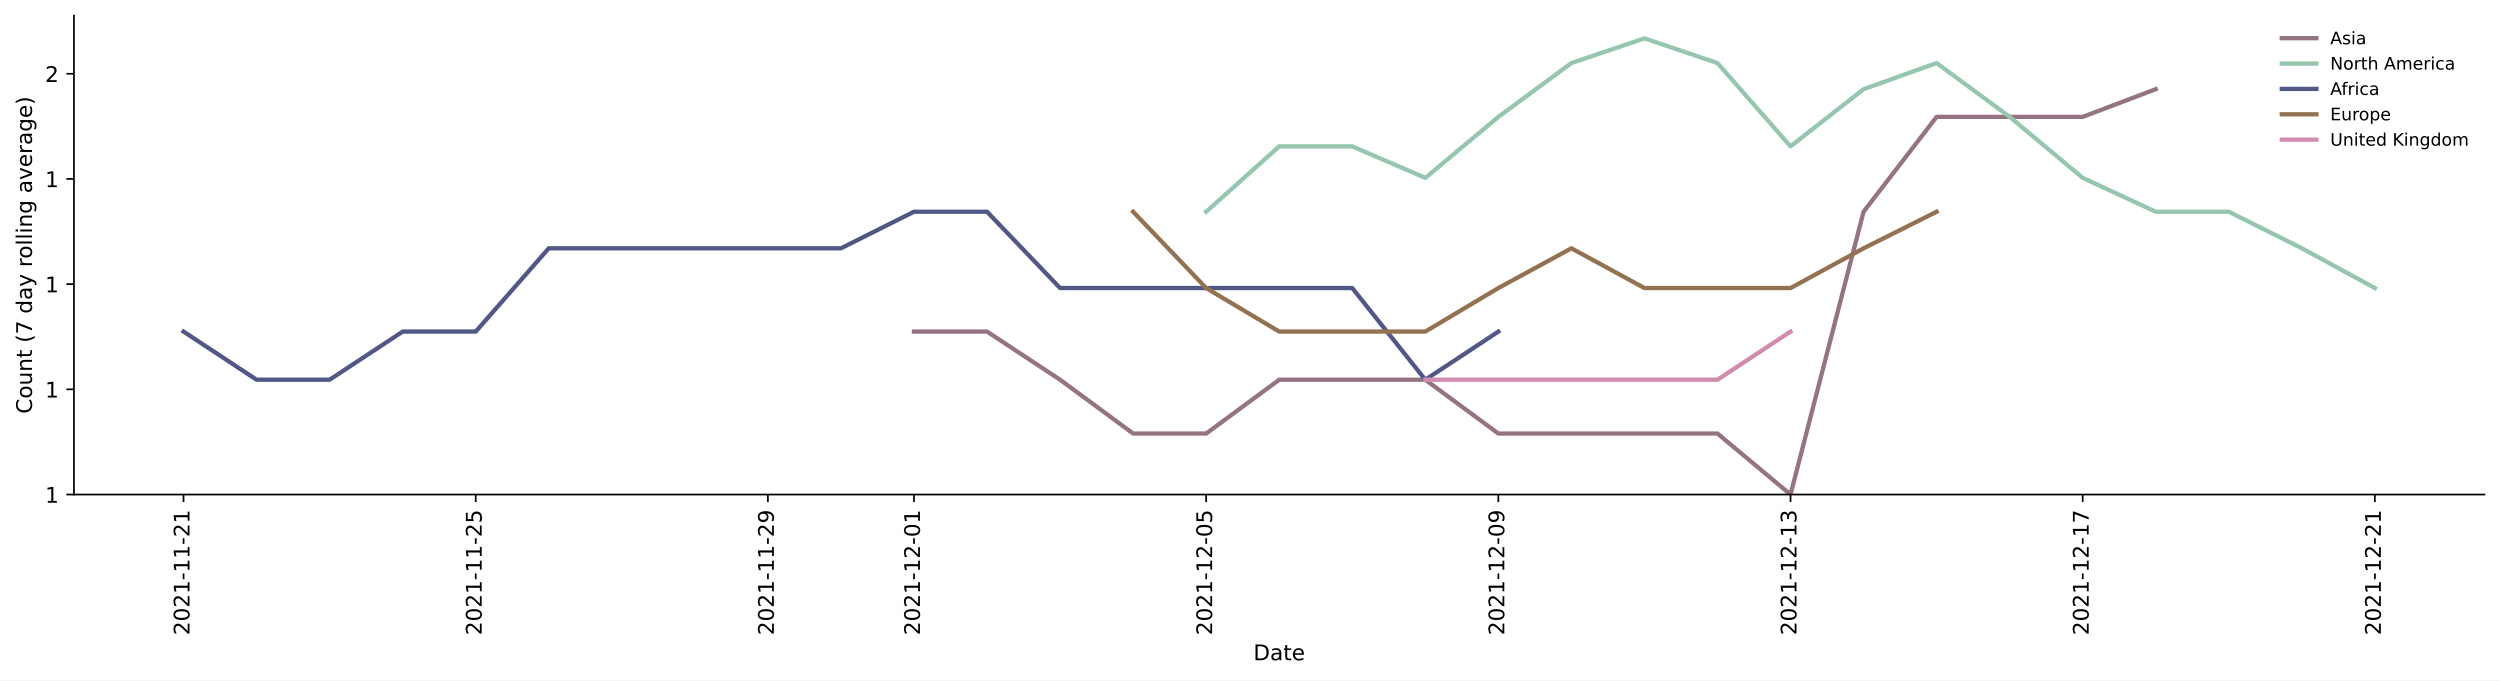
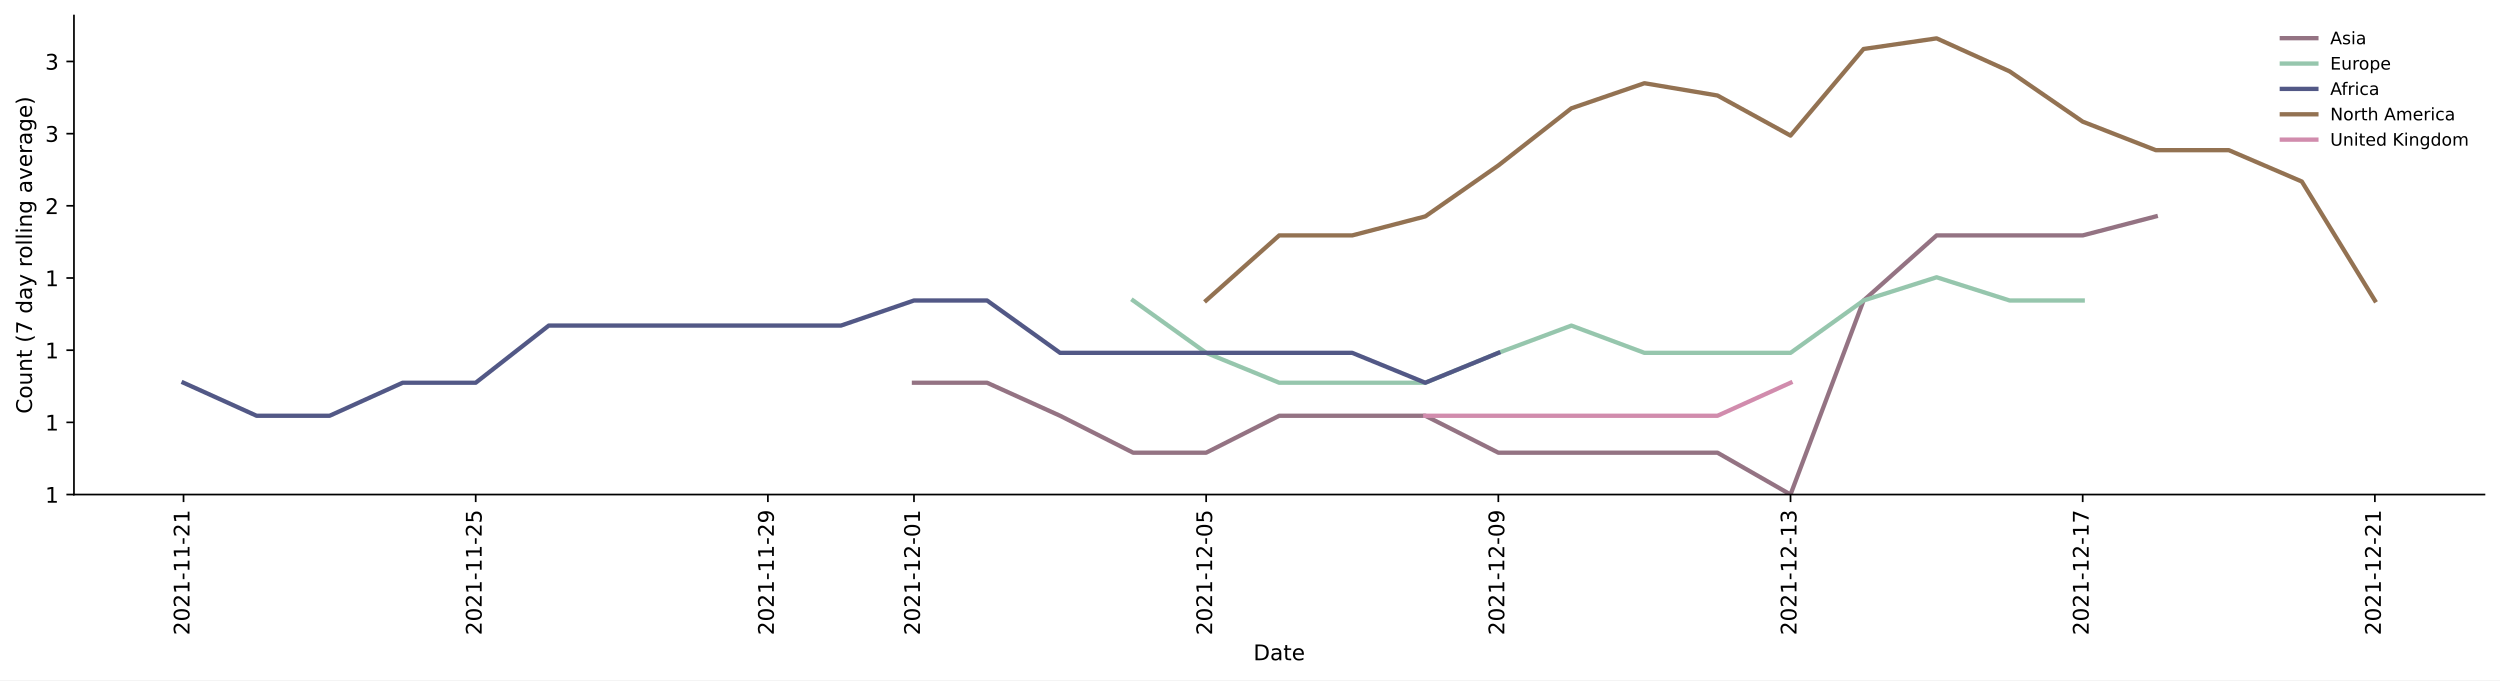
<svg xmlns="http://www.w3.org/2000/svg" xmlns:xlink="http://www.w3.org/1999/xlink" height="314.954pt" version="1.1" viewBox="0 0 1157.441 314.954" width="1157.441pt">
  <defs>
    <style type="text/css">*{stroke-linecap:butt;stroke-linejoin:round;}</style>
  </defs>
  <g id="figure_1">
    <g id="patch_1">
      <path d="M 0 314.954  L 1157.441 314.954  L 1157.441 0  L 0 0  z " style="fill:#ffffff;" />
    </g>
    <g id="axes_1">
      <g id="patch_2">
        <path d="M 34.241 228.96  L 1150.241 228.96  L 1150.241 7.2  L 34.241 7.2  z " style="fill:#ffffff;" />
      </g>
      <g id="matplotlib.axis_1">
        <g id="xtick_1">
          <g id="line2d_1">
            <defs>
-               <path d="M 0 0  L 0 3.5  " id="m4e5b971a74" style="stroke:#000000;stroke-width:0.8;" />
-             </defs>
-             <g>
-               <use style="stroke:#000000;stroke-width:0.8;" x="84.968" xlink:href="#m4e5b971a74" y="228.96" />
+               <path d="M 0 0  L 0 3.5  " id="m5d5b8816e8" style="stroke:#000000;stroke-width:0.8;" />
+             </defs>
+             <g>
+               <use style="stroke:#000000;stroke-width:0.8;" x="84.968" xlink:href="#m5d5b8816e8" y="228.96" />
            </g>
          </g>
          <g id="text_1">
            <g transform="translate(87.72727 294.0756)rotate(-90)scale(0.1 -0.1)">
              <defs>
                <path d="M 1228 531  L 3431 531  L 3431 0  L 469 0  L 469 531  Q 828 903 1448 1529  Q 2069 2156 2228 2338  Q 2531 2678 2651 2914  Q 2772 3150 2772 3378  Q 2772 3750 2511 3984  Q 2250 4219 1831 4219  Q 1534 4219 1204 4116  Q 875 4013 500 3803  L 500 4441  Q 881 4594 1212 4672  Q 1544 4750 1819 4750  Q 2544 4750 2975 4387  Q 3406 4025 3406 3419  Q 3406 3131 3298 2873  Q 3191 2616 2906 2266  Q 2828 2175 2409 1742  Q 1991 1309 1228 531  z " id="DejaVuSans-32" transform="scale(0.015625)" />
                <path d="M 2034 4250  Q 1547 4250 1301 3770  Q 1056 3291 1056 2328  Q 1056 1369 1301 889  Q 1547 409 2034 409  Q 2525 409 2770 889  Q 3016 1369 3016 2328  Q 3016 3291 2770 3770  Q 2525 4250 2034 4250  z M 2034 4750  Q 2819 4750 3233 4129  Q 3647 3509 3647 2328  Q 3647 1150 3233 529  Q 2819 -91 2034 -91  Q 1250 -91 836 529  Q 422 1150 422 2328  Q 422 3509 836 4129  Q 1250 4750 2034 4750  z " id="DejaVuSans-30" transform="scale(0.015625)" />
                <path d="M 794 531  L 1825 531  L 1825 4091  L 703 3866  L 703 4441  L 1819 4666  L 2450 4666  L 2450 531  L 3481 531  L 3481 0  L 794 0  L 794 531  z " id="DejaVuSans-31" transform="scale(0.015625)" />
                <path d="M 313 2009  L 1997 2009  L 1997 1497  L 313 1497  L 313 2009  z " id="DejaVuSans-2d" transform="scale(0.015625)" />
              </defs>
              <use xlink:href="#DejaVuSans-32" />
              <use x="63.623" xlink:href="#DejaVuSans-30" />
              <use x="127.246" xlink:href="#DejaVuSans-32" />
              <use x="190.869" xlink:href="#DejaVuSans-31" />
              <use x="254.492" xlink:href="#DejaVuSans-2d" />
              <use x="290.576" xlink:href="#DejaVuSans-31" />
              <use x="354.199" xlink:href="#DejaVuSans-31" />
              <use x="417.822" xlink:href="#DejaVuSans-2d" />
              <use x="453.906" xlink:href="#DejaVuSans-32" />
              <use x="517.529" xlink:href="#DejaVuSans-31" />
            </g>
          </g>
        </g>
        <g id="xtick_2">
          <g id="line2d_2">
            <g>
-               <use style="stroke:#000000;stroke-width:0.8;" x="220.241" xlink:href="#m4e5b971a74" y="228.96" />
+               <use style="stroke:#000000;stroke-width:0.8;" x="220.241" xlink:href="#m5d5b8816e8" y="228.96" />
            </g>
          </g>
          <g id="text_2">
            <g transform="translate(223 294.0756)rotate(-90)scale(0.1 -0.1)">
              <defs>
                <path d="M 691 4666  L 3169 4666  L 3169 4134  L 1269 4134  L 1269 2991  Q 1406 3038 1543 3061  Q 1681 3084 1819 3084  Q 2600 3084 3056 2656  Q 3513 2228 3513 1497  Q 3513 744 3044 326  Q 2575 -91 1722 -91  Q 1428 -91 1123 -41  Q 819 9 494 109  L 494 744  Q 775 591 1075 516  Q 1375 441 1709 441  Q 2250 441 2565 725  Q 2881 1009 2881 1497  Q 2881 1984 2565 2268  Q 2250 2553 1709 2553  Q 1456 2553 1204 2497  Q 953 2441 691 2322  L 691 4666  z " id="DejaVuSans-35" transform="scale(0.015625)" />
              </defs>
              <use xlink:href="#DejaVuSans-32" />
              <use x="63.623" xlink:href="#DejaVuSans-30" />
              <use x="127.246" xlink:href="#DejaVuSans-32" />
              <use x="190.869" xlink:href="#DejaVuSans-31" />
              <use x="254.492" xlink:href="#DejaVuSans-2d" />
              <use x="290.576" xlink:href="#DejaVuSans-31" />
              <use x="354.199" xlink:href="#DejaVuSans-31" />
              <use x="417.822" xlink:href="#DejaVuSans-2d" />
              <use x="453.906" xlink:href="#DejaVuSans-32" />
              <use x="517.529" xlink:href="#DejaVuSans-35" />
            </g>
          </g>
        </g>
        <g id="xtick_3">
          <g id="line2d_3">
            <g>
-               <use style="stroke:#000000;stroke-width:0.8;" x="355.513" xlink:href="#m4e5b971a74" y="228.96" />
+               <use style="stroke:#000000;stroke-width:0.8;" x="355.513" xlink:href="#m5d5b8816e8" y="228.96" />
            </g>
          </g>
          <g id="text_3">
            <g transform="translate(358.2727 294.0756)rotate(-90)scale(0.1 -0.1)">
              <defs>
                <path d="M 703 97  L 703 672  Q 941 559 1184 500  Q 1428 441 1663 441  Q 2288 441 2617 861  Q 2947 1281 2994 2138  Q 2813 1869 2534 1725  Q 2256 1581 1919 1581  Q 1219 1581 811 2004  Q 403 2428 403 3163  Q 403 3881 828 4315  Q 1253 4750 1959 4750  Q 2769 4750 3195 4129  Q 3622 3509 3622 2328  Q 3622 1225 3098 567  Q 2575 -91 1691 -91  Q 1453 -91 1209 -44  Q 966 3 703 97  z M 1959 2075  Q 2384 2075 2632 2365  Q 2881 2656 2881 3163  Q 2881 3666 2632 3958  Q 2384 4250 1959 4250  Q 1534 4250 1286 3958  Q 1038 3666 1038 3163  Q 1038 2656 1286 2365  Q 1534 2075 1959 2075  z " id="DejaVuSans-39" transform="scale(0.015625)" />
              </defs>
              <use xlink:href="#DejaVuSans-32" />
              <use x="63.623" xlink:href="#DejaVuSans-30" />
              <use x="127.246" xlink:href="#DejaVuSans-32" />
              <use x="190.869" xlink:href="#DejaVuSans-31" />
              <use x="254.492" xlink:href="#DejaVuSans-2d" />
              <use x="290.576" xlink:href="#DejaVuSans-31" />
              <use x="354.199" xlink:href="#DejaVuSans-31" />
              <use x="417.822" xlink:href="#DejaVuSans-2d" />
              <use x="453.906" xlink:href="#DejaVuSans-32" />
              <use x="517.529" xlink:href="#DejaVuSans-39" />
            </g>
          </g>
        </g>
        <g id="xtick_4">
          <g id="line2d_4">
            <g>
-               <use style="stroke:#000000;stroke-width:0.8;" x="423.15" xlink:href="#m4e5b971a74" y="228.96" />
+               <use style="stroke:#000000;stroke-width:0.8;" x="423.15" xlink:href="#m5d5b8816e8" y="228.96" />
            </g>
          </g>
          <g id="text_4">
            <g transform="translate(425.9091 294.0756)rotate(-90)scale(0.1 -0.1)">
              <use xlink:href="#DejaVuSans-32" />
              <use x="63.623" xlink:href="#DejaVuSans-30" />
              <use x="127.246" xlink:href="#DejaVuSans-32" />
              <use x="190.869" xlink:href="#DejaVuSans-31" />
              <use x="254.492" xlink:href="#DejaVuSans-2d" />
              <use x="290.576" xlink:href="#DejaVuSans-31" />
              <use x="354.199" xlink:href="#DejaVuSans-32" />
              <use x="417.822" xlink:href="#DejaVuSans-2d" />
              <use x="453.906" xlink:href="#DejaVuSans-30" />
              <use x="517.529" xlink:href="#DejaVuSans-31" />
            </g>
          </g>
        </g>
        <g id="xtick_5">
          <g id="line2d_5">
            <g>
-               <use style="stroke:#000000;stroke-width:0.8;" x="558.422" xlink:href="#m4e5b971a74" y="228.96" />
+               <use style="stroke:#000000;stroke-width:0.8;" x="558.422" xlink:href="#m5d5b8816e8" y="228.96" />
            </g>
          </g>
          <g id="text_5">
            <g transform="translate(561.1818 294.0756)rotate(-90)scale(0.1 -0.1)">
              <use xlink:href="#DejaVuSans-32" />
              <use x="63.623" xlink:href="#DejaVuSans-30" />
              <use x="127.246" xlink:href="#DejaVuSans-32" />
              <use x="190.869" xlink:href="#DejaVuSans-31" />
              <use x="254.492" xlink:href="#DejaVuSans-2d" />
              <use x="290.576" xlink:href="#DejaVuSans-31" />
              <use x="354.199" xlink:href="#DejaVuSans-32" />
              <use x="417.822" xlink:href="#DejaVuSans-2d" />
              <use x="453.906" xlink:href="#DejaVuSans-30" />
              <use x="517.529" xlink:href="#DejaVuSans-35" />
            </g>
          </g>
        </g>
        <g id="xtick_6">
          <g id="line2d_6">
            <g>
-               <use style="stroke:#000000;stroke-width:0.8;" x="693.695" xlink:href="#m4e5b971a74" y="228.96" />
+               <use style="stroke:#000000;stroke-width:0.8;" x="693.695" xlink:href="#m5d5b8816e8" y="228.96" />
            </g>
          </g>
          <g id="text_6">
            <g transform="translate(696.4545 294.0756)rotate(-90)scale(0.1 -0.1)">
              <use xlink:href="#DejaVuSans-32" />
              <use x="63.623" xlink:href="#DejaVuSans-30" />
              <use x="127.246" xlink:href="#DejaVuSans-32" />
              <use x="190.869" xlink:href="#DejaVuSans-31" />
              <use x="254.492" xlink:href="#DejaVuSans-2d" />
              <use x="290.576" xlink:href="#DejaVuSans-31" />
              <use x="354.199" xlink:href="#DejaVuSans-32" />
              <use x="417.822" xlink:href="#DejaVuSans-2d" />
              <use x="453.906" xlink:href="#DejaVuSans-30" />
              <use x="517.529" xlink:href="#DejaVuSans-39" />
            </g>
          </g>
        </g>
        <g id="xtick_7">
          <g id="line2d_7">
            <g>
-               <use style="stroke:#000000;stroke-width:0.8;" x="828.968" xlink:href="#m4e5b971a74" y="228.96" />
+               <use style="stroke:#000000;stroke-width:0.8;" x="828.968" xlink:href="#m5d5b8816e8" y="228.96" />
            </g>
          </g>
          <g id="text_7">
            <g transform="translate(831.7273 294.0756)rotate(-90)scale(0.1 -0.1)">
              <defs>
                <path d="M 2597 2516  Q 3050 2419 3304 2112  Q 3559 1806 3559 1356  Q 3559 666 3084 287  Q 2609 -91 1734 -91  Q 1441 -91 1130 -33  Q 819 25 488 141  L 488 750  Q 750 597 1062 519  Q 1375 441 1716 441  Q 2309 441 2620 675  Q 2931 909 2931 1356  Q 2931 1769 2642 2001  Q 2353 2234 1838 2234  L 1294 2234  L 1294 2753  L 1863 2753  Q 2328 2753 2575 2939  Q 2822 3125 2822 3475  Q 2822 3834 2567 4026  Q 2313 4219 1838 4219  Q 1578 4219 1281 4162  Q 984 4106 628 3988  L 628 4550  Q 988 4650 1302 4700  Q 1616 4750 1894 4750  Q 2613 4750 3031 4423  Q 3450 4097 3450 3541  Q 3450 3153 3228 2886  Q 3006 2619 2597 2516  z " id="DejaVuSans-33" transform="scale(0.015625)" />
              </defs>
              <use xlink:href="#DejaVuSans-32" />
              <use x="63.623" xlink:href="#DejaVuSans-30" />
              <use x="127.246" xlink:href="#DejaVuSans-32" />
              <use x="190.869" xlink:href="#DejaVuSans-31" />
              <use x="254.492" xlink:href="#DejaVuSans-2d" />
              <use x="290.576" xlink:href="#DejaVuSans-31" />
              <use x="354.199" xlink:href="#DejaVuSans-32" />
              <use x="417.822" xlink:href="#DejaVuSans-2d" />
              <use x="453.906" xlink:href="#DejaVuSans-31" />
              <use x="517.529" xlink:href="#DejaVuSans-33" />
            </g>
          </g>
        </g>
        <g id="xtick_8">
          <g id="line2d_8">
            <g>
-               <use style="stroke:#000000;stroke-width:0.8;" x="964.241" xlink:href="#m4e5b971a74" y="228.96" />
+               <use style="stroke:#000000;stroke-width:0.8;" x="964.241" xlink:href="#m5d5b8816e8" y="228.96" />
            </g>
          </g>
          <g id="text_8">
            <g transform="translate(967 294.0756)rotate(-90)scale(0.1 -0.1)">
              <defs>
                <path d="M 525 4666  L 3525 4666  L 3525 4397  L 1831 0  L 1172 0  L 2766 4134  L 525 4134  L 525 4666  z " id="DejaVuSans-37" transform="scale(0.015625)" />
              </defs>
              <use xlink:href="#DejaVuSans-32" />
              <use x="63.623" xlink:href="#DejaVuSans-30" />
              <use x="127.246" xlink:href="#DejaVuSans-32" />
              <use x="190.869" xlink:href="#DejaVuSans-31" />
              <use x="254.492" xlink:href="#DejaVuSans-2d" />
              <use x="290.576" xlink:href="#DejaVuSans-31" />
              <use x="354.199" xlink:href="#DejaVuSans-32" />
              <use x="417.822" xlink:href="#DejaVuSans-2d" />
              <use x="453.906" xlink:href="#DejaVuSans-31" />
              <use x="517.529" xlink:href="#DejaVuSans-37" />
            </g>
          </g>
        </g>
        <g id="xtick_9">
          <g id="line2d_9">
            <g>
-               <use style="stroke:#000000;stroke-width:0.8;" x="1099.513" xlink:href="#m4e5b971a74" y="228.96" />
+               <use style="stroke:#000000;stroke-width:0.8;" x="1099.513" xlink:href="#m5d5b8816e8" y="228.96" />
            </g>
          </g>
          <g id="text_9">
            <g transform="translate(1102.273 294.0756)rotate(-90)scale(0.1 -0.1)">
              <use xlink:href="#DejaVuSans-32" />
              <use x="63.623" xlink:href="#DejaVuSans-30" />
              <use x="127.246" xlink:href="#DejaVuSans-32" />
              <use x="190.869" xlink:href="#DejaVuSans-31" />
              <use x="254.492" xlink:href="#DejaVuSans-2d" />
              <use x="290.576" xlink:href="#DejaVuSans-31" />
              <use x="354.199" xlink:href="#DejaVuSans-32" />
              <use x="417.822" xlink:href="#DejaVuSans-2d" />
              <use x="453.906" xlink:href="#DejaVuSans-32" />
              <use x="517.529" xlink:href="#DejaVuSans-31" />
            </g>
          </g>
        </g>
        <g id="text_10">
          <g transform="translate(580.2898 305.6741)scale(0.1 -0.1)">
            <defs>
              <path d="M 1259 4147  L 1259 519  L 2022 519  Q 2988 519 3436 956  Q 3884 1394 3884 2338  Q 3884 3275 3436 3711  Q 2988 4147 2022 4147  L 1259 4147  z M 628 4666  L 1925 4666  Q 3281 4666 3915 4102  Q 4550 3538 4550 2338  Q 4550 1131 3912 565  Q 3275 0 1925 0  L 628 0  L 628 4666  z " id="DejaVuSans-44" transform="scale(0.015625)" />
              <path d="M 2194 1759  Q 1497 1759 1228 1600  Q 959 1441 959 1056  Q 959 750 1161 570  Q 1363 391 1709 391  Q 2188 391 2477 730  Q 2766 1069 2766 1631  L 2766 1759  L 2194 1759  z M 3341 1997  L 3341 0  L 2766 0  L 2766 531  Q 2569 213 2275 61  Q 1981 -91 1556 -91  Q 1019 -91 701 211  Q 384 513 384 1019  Q 384 1609 779 1909  Q 1175 2209 1959 2209  L 2766 2209  L 2766 2266  Q 2766 2663 2505 2880  Q 2244 3097 1772 3097  Q 1472 3097 1187 3025  Q 903 2953 641 2809  L 641 3341  Q 956 3463 1253 3523  Q 1550 3584 1831 3584  Q 2591 3584 2966 3190  Q 3341 2797 3341 1997  z " id="DejaVuSans-61" transform="scale(0.015625)" />
              <path d="M 1172 4494  L 1172 3500  L 2356 3500  L 2356 3053  L 1172 3053  L 1172 1153  Q 1172 725 1289 603  Q 1406 481 1766 481  L 2356 481  L 2356 0  L 1766 0  Q 1100 0 847 248  Q 594 497 594 1153  L 594 3053  L 172 3053  L 172 3500  L 594 3500  L 594 4494  L 1172 4494  z " id="DejaVuSans-74" transform="scale(0.015625)" />
              <path d="M 3597 1894  L 3597 1613  L 953 1613  Q 991 1019 1311 708  Q 1631 397 2203 397  Q 2534 397 2845 478  Q 3156 559 3463 722  L 3463 178  Q 3153 47 2828 -22  Q 2503 -91 2169 -91  Q 1331 -91 842 396  Q 353 884 353 1716  Q 353 2575 817 3079  Q 1281 3584 2069 3584  Q 2775 3584 3186 3129  Q 3597 2675 3597 1894  z M 3022 2063  Q 3016 2534 2758 2815  Q 2500 3097 2075 3097  Q 1594 3097 1305 2825  Q 1016 2553 972 2059  L 3022 2063  z " id="DejaVuSans-65" transform="scale(0.015625)" />
            </defs>
            <use xlink:href="#DejaVuSans-44" />
            <use x="77.002" xlink:href="#DejaVuSans-61" />
            <use x="138.281" xlink:href="#DejaVuSans-74" />
            <use x="177.49" xlink:href="#DejaVuSans-65" />
          </g>
        </g>
      </g>
      <g id="matplotlib.axis_2">
        <g id="ytick_1">
          <g id="line2d_10">
            <defs>
-               <path d="M 0 0  L -3.5 0  " id="mf6a90b3647" style="stroke:#000000;stroke-width:0.8;" />
-             </defs>
-             <g>
-               <use style="stroke:#000000;stroke-width:0.8;" x="34.241" xlink:href="#mf6a90b3647" y="228.96" />
+               <path d="M 0 0  L -3.5 0  " id="mcb8d8f43f0" style="stroke:#000000;stroke-width:0.8;" />
+             </defs>
+             <g>
+               <use style="stroke:#000000;stroke-width:0.8;" x="34.241" xlink:href="#mcb8d8f43f0" y="228.96" />
            </g>
          </g>
          <g id="text_11">
            <g transform="translate(20.87813 232.7592)scale(0.1 -0.1)">
              <use xlink:href="#DejaVuSans-31" />
            </g>
          </g>
        </g>
        <g id="ytick_2">
          <g id="line2d_11">
            <g>
-               <use style="stroke:#000000;stroke-width:0.8;" x="34.241" xlink:href="#mf6a90b3647" y="180.258" />
+               <use style="stroke:#000000;stroke-width:0.8;" x="34.241" xlink:href="#mcb8d8f43f0" y="195.544" />
            </g>
          </g>
          <g id="text_12">
-             <g transform="translate(20.87813 184.057)scale(0.1 -0.1)">
+             <g transform="translate(20.87813 199.3427)scale(0.1 -0.1)">
              <use xlink:href="#DejaVuSans-31" />
            </g>
          </g>
        </g>
        <g id="ytick_3">
          <g id="line2d_12">
            <g>
-               <use style="stroke:#000000;stroke-width:0.8;" x="34.241" xlink:href="#mf6a90b3647" y="131.556" />
+               <use style="stroke:#000000;stroke-width:0.8;" x="34.241" xlink:href="#mcb8d8f43f0" y="162.127" />
            </g>
          </g>
          <g id="text_13">
-             <g transform="translate(20.87813 135.3547)scale(0.1 -0.1)">
+             <g transform="translate(20.87813 165.9262)scale(0.1 -0.1)">
              <use xlink:href="#DejaVuSans-31" />
            </g>
          </g>
        </g>
        <g id="ytick_4">
          <g id="line2d_13">
            <g>
-               <use style="stroke:#000000;stroke-width:0.8;" x="34.241" xlink:href="#mf6a90b3647" y="82.853" />
+               <use style="stroke:#000000;stroke-width:0.8;" x="34.241" xlink:href="#mcb8d8f43f0" y="128.711" />
            </g>
          </g>
          <g id="text_14">
-             <g transform="translate(20.87813 86.65248)scale(0.1 -0.1)">
+             <g transform="translate(20.87813 132.5097)scale(0.1 -0.1)">
              <use xlink:href="#DejaVuSans-31" />
            </g>
          </g>
        </g>
        <g id="ytick_5">
          <g id="line2d_14">
            <g>
-               <use style="stroke:#000000;stroke-width:0.8;" x="34.241" xlink:href="#mf6a90b3647" y="34.151" />
+               <use style="stroke:#000000;stroke-width:0.8;" x="34.241" xlink:href="#mcb8d8f43f0" y="95.294" />
            </g>
          </g>
          <g id="text_15">
-             <g transform="translate(20.87813 37.95023)scale(0.1 -0.1)">
-               <use xlink:href="#DejaVuSans-32" />
-             </g>
-           </g>
-         </g>
-         <g id="text_16">
+             <g transform="translate(20.87813 99.09324)scale(0.1 -0.1)">
+               <use xlink:href="#DejaVuSans-32" />
+             </g>
+           </g>
+         </g>
+         <g id="ytick_6">
+           <g id="line2d_15">
+             <g>
+               <use style="stroke:#000000;stroke-width:0.8;" x="34.241" xlink:href="#mcb8d8f43f0" y="61.878" />
+             </g>
+           </g>
+           <g id="text_16">
+             <g transform="translate(20.87813 65.67675)scale(0.1 -0.1)">
+               <use xlink:href="#DejaVuSans-33" />
+             </g>
+           </g>
+         </g>
+         <g id="ytick_7">
+           <g id="line2d_16">
+             <g>
+               <use style="stroke:#000000;stroke-width:0.8;" x="34.241" xlink:href="#mcb8d8f43f0" y="28.461" />
+             </g>
+           </g>
+           <g id="text_17">
+             <g transform="translate(20.87813 32.26025)scale(0.1 -0.1)">
+               <use xlink:href="#DejaVuSans-33" />
+             </g>
+           </g>
+         </g>
+         <g id="text_18">
          <g transform="translate(14.79844 191.548)rotate(-90)scale(0.1 -0.1)">
            <defs>
              <path d="M 4122 4306  L 4122 3641  Q 3803 3938 3442 4084  Q 3081 4231 2675 4231  Q 1875 4231 1450 3742  Q 1025 3253 1025 2328  Q 1025 1406 1450 917  Q 1875 428 2675 428  Q 3081 428 3442 575  Q 3803 722 4122 1019  L 4122 359  Q 3791 134 3420 21  Q 3050 -91 2638 -91  Q 1578 -91 968 557  Q 359 1206 359 2328  Q 359 3453 968 4101  Q 1578 4750 2638 4750  Q 3056 4750 3426 4639  Q 3797 4528 4122 4306  z " id="DejaVuSans-43" transform="scale(0.015625)" />
              <path d="M 1959 3097  Q 1497 3097 1228 2736  Q 959 2375 959 1747  Q 959 1119 1226 758  Q 1494 397 1959 397  Q 2419 397 2687 759  Q 2956 1122 2956 1747  Q 2956 2369 2687 2733  Q 2419 3097 1959 3097  z M 1959 3584  Q 2709 3584 3137 3096  Q 3566 2609 3566 1747  Q 3566 888 3137 398  Q 2709 -91 1959 -91  Q 1206 -91 779 398  Q 353 888 353 1747  Q 353 2609 779 3096  Q 1206 3584 1959 3584  z " id="DejaVuSans-6f" transform="scale(0.015625)" />
              <path d="M 544 1381  L 544 3500  L 1119 3500  L 1119 1403  Q 1119 906 1312 657  Q 1506 409 1894 409  Q 2359 409 2629 706  Q 2900 1003 2900 1516  L 2900 3500  L 3475 3500  L 3475 0  L 2900 0  L 2900 538  Q 2691 219 2414 64  Q 2138 -91 1772 -91  Q 1169 -91 856 284  Q 544 659 544 1381  z M 1991 3584  L 1991 3584  z " id="DejaVuSans-75" transform="scale(0.015625)" />
              <path d="M 3513 2113  L 3513 0  L 2938 0  L 2938 2094  Q 2938 2591 2744 2837  Q 2550 3084 2163 3084  Q 1697 3084 1428 2787  Q 1159 2491 1159 1978  L 1159 0  L 581 0  L 581 3500  L 1159 3500  L 1159 2956  Q 1366 3272 1645 3428  Q 1925 3584 2291 3584  Q 2894 3584 3203 3211  Q 3513 2838 3513 2113  z " id="DejaVuSans-6e" transform="scale(0.015625)" />
              <path id="DejaVuSans-20" transform="scale(0.015625)" />
              <path d="M 1984 4856  Q 1566 4138 1362 3434  Q 1159 2731 1159 2009  Q 1159 1288 1364 580  Q 1569 -128 1984 -844  L 1484 -844  Q 1016 -109 783 600  Q 550 1309 550 2009  Q 550 2706 781 3412  Q 1013 4119 1484 4856  L 1984 4856  z " id="DejaVuSans-28" transform="scale(0.015625)" />
              <path d="M 2906 2969  L 2906 4863  L 3481 4863  L 3481 0  L 2906 0  L 2906 525  Q 2725 213 2448 61  Q 2172 -91 1784 -91  Q 1150 -91 751 415  Q 353 922 353 1747  Q 353 2572 751 3078  Q 1150 3584 1784 3584  Q 2172 3584 2448 3432  Q 2725 3281 2906 2969  z M 947 1747  Q 947 1113 1208 752  Q 1469 391 1925 391  Q 2381 391 2643 752  Q 2906 1113 2906 1747  Q 2906 2381 2643 2742  Q 2381 3103 1925 3103  Q 1469 3103 1208 2742  Q 947 2381 947 1747  z " id="DejaVuSans-64" transform="scale(0.015625)" />
              <path d="M 2059 -325  Q 1816 -950 1584 -1140  Q 1353 -1331 966 -1331  L 506 -1331  L 506 -850  L 844 -850  Q 1081 -850 1212 -737  Q 1344 -625 1503 -206  L 1606 56  L 191 3500  L 800 3500  L 1894 763  L 2988 3500  L 3597 3500  L 2059 -325  z " id="DejaVuSans-79" transform="scale(0.015625)" />
              <path d="M 2631 2963  Q 2534 3019 2420 3045  Q 2306 3072 2169 3072  Q 1681 3072 1420 2755  Q 1159 2438 1159 1844  L 1159 0  L 581 0  L 581 3500  L 1159 3500  L 1159 2956  Q 1341 3275 1631 3429  Q 1922 3584 2338 3584  Q 2397 3584 2469 3576  Q 2541 3569 2628 3553  L 2631 2963  z " id="DejaVuSans-72" transform="scale(0.015625)" />
              <path d="M 603 4863  L 1178 4863  L 1178 0  L 603 0  L 603 4863  z " id="DejaVuSans-6c" transform="scale(0.015625)" />
              <path d="M 603 3500  L 1178 3500  L 1178 0  L 603 0  L 603 3500  z M 603 4863  L 1178 4863  L 1178 4134  L 603 4134  L 603 4863  z " id="DejaVuSans-69" transform="scale(0.015625)" />
              <path d="M 2906 1791  Q 2906 2416 2648 2759  Q 2391 3103 1925 3103  Q 1463 3103 1205 2759  Q 947 2416 947 1791  Q 947 1169 1205 825  Q 1463 481 1925 481  Q 2391 481 2648 825  Q 2906 1169 2906 1791  z M 3481 434  Q 3481 -459 3084 -895  Q 2688 -1331 1869 -1331  Q 1566 -1331 1297 -1286  Q 1028 -1241 775 -1147  L 775 -588  Q 1028 -725 1275 -790  Q 1522 -856 1778 -856  Q 2344 -856 2625 -561  Q 2906 -266 2906 331  L 2906 616  Q 2728 306 2450 153  Q 2172 0 1784 0  Q 1141 0 747 490  Q 353 981 353 1791  Q 353 2603 747 3093  Q 1141 3584 1784 3584  Q 2172 3584 2450 3431  Q 2728 3278 2906 2969  L 2906 3500  L 3481 3500  L 3481 434  z " id="DejaVuSans-67" transform="scale(0.015625)" />
              <path d="M 191 3500  L 800 3500  L 1894 563  L 2988 3500  L 3597 3500  L 2284 0  L 1503 0  L 191 3500  z " id="DejaVuSans-76" transform="scale(0.015625)" />
              <path d="M 513 4856  L 1013 4856  Q 1481 4119 1714 3412  Q 1947 2706 1947 2009  Q 1947 1309 1714 600  Q 1481 -109 1013 -844  L 513 -844  Q 928 -128 1133 580  Q 1338 1288 1338 2009  Q 1338 2731 1133 3434  Q 928 4138 513 4856  z " id="DejaVuSans-29" transform="scale(0.015625)" />
            </defs>
            <use xlink:href="#DejaVuSans-43" />
            <use x="69.824" xlink:href="#DejaVuSans-6f" />
            <use x="131.006" xlink:href="#DejaVuSans-75" />
            <use x="194.385" xlink:href="#DejaVuSans-6e" />
            <use x="257.764" xlink:href="#DejaVuSans-74" />
            <use x="296.973" xlink:href="#DejaVuSans-20" />
            <use x="328.76" xlink:href="#DejaVuSans-28" />
            <use x="367.773" xlink:href="#DejaVuSans-37" />
            <use x="431.396" xlink:href="#DejaVuSans-20" />
            <use x="463.184" xlink:href="#DejaVuSans-64" />
            <use x="526.66" xlink:href="#DejaVuSans-61" />
            <use x="587.939" xlink:href="#DejaVuSans-79" />
            <use x="647.119" xlink:href="#DejaVuSans-20" />
            <use x="678.906" xlink:href="#DejaVuSans-72" />
            <use x="717.77" xlink:href="#DejaVuSans-6f" />
            <use x="778.951" xlink:href="#DejaVuSans-6c" />
            <use x="806.734" xlink:href="#DejaVuSans-6c" />
            <use x="834.518" xlink:href="#DejaVuSans-69" />
            <use x="862.301" xlink:href="#DejaVuSans-6e" />
            <use x="925.68" xlink:href="#DejaVuSans-67" />
            <use x="989.156" xlink:href="#DejaVuSans-20" />
            <use x="1020.943" xlink:href="#DejaVuSans-61" />
            <use x="1082.223" xlink:href="#DejaVuSans-76" />
            <use x="1141.402" xlink:href="#DejaVuSans-65" />
            <use x="1202.926" xlink:href="#DejaVuSans-72" />
            <use x="1244.039" xlink:href="#DejaVuSans-61" />
            <use x="1305.318" xlink:href="#DejaVuSans-67" />
            <use x="1368.795" xlink:href="#DejaVuSans-65" />
            <use x="1430.318" xlink:href="#DejaVuSans-29" />
          </g>
        </g>
      </g>
-       <g id="line2d_15">
-         <path clip-path="url(#pd75de4626a)" d="M 423.15 153.519  L 456.968 153.519  L 490.786 175.804  L 524.604 200.717  L 558.422 200.717  L 592.241 175.804  L 626.059 175.804  L 659.877 175.804  L 693.695 200.717  L 727.513 200.717  L 761.332 200.717  L 795.15 200.717  L 828.968 228.96  L 862.786 98.026  L 896.604 54.108  L 930.422 54.108  L 964.241 54.108  L 998.059 41.285  " style="fill:none;stroke:#947383;stroke-linecap:square;stroke-width:2;" />
-       </g>
-       <g id="line2d_16">
-         <path clip-path="url(#pd75de4626a)" d="M 558.422 98.026  L 592.241 67.759  L 626.059 67.759  L 659.877 82.352  L 693.695 54.108  L 727.513 29.196  L 761.332 17.76  L 795.15 29.196  L 828.968 67.759  L 862.786 41.285  L 896.604 29.196  L 930.422 54.108  L 964.241 82.352  L 998.059 98.026  L 1031.877 98.026  L 1065.695 114.956  L 1099.513 133.36  " style="fill:none;stroke:#96c6ad;stroke-linecap:square;stroke-width:2;" />
-       </g>
      <g id="line2d_17">
-         <path clip-path="url(#pd75de4626a)" d="M 84.968 153.519  L 118.786 175.804  L 152.604 175.804  L 186.422 153.519  L 220.241 153.519  L 254.059 114.956  L 287.877 114.956  L 321.695 114.956  L 355.513 114.956  L 389.332 114.956  L 423.15 98.026  L 456.968 98.026  L 490.786 133.36  L 524.604 133.36  L 558.422 133.36  L 592.241 133.36  L 626.059 133.36  L 659.877 175.804  L 693.695 153.519  " style="fill:none;stroke:#525886;stroke-linecap:square;stroke-width:2;" />
+         <path clip-path="url(#p3d51819815)" d="M 423.15 177.197  L 456.968 177.197  L 490.786 192.488  L 524.604 209.581  L 558.422 209.581  L 592.241 192.488  L 626.059 192.488  L 659.877 192.488  L 693.695 209.581  L 727.513 209.581  L 761.332 209.581  L 795.15 209.581  L 828.968 228.96  L 862.786 139.121  L 896.604 108.987  L 930.422 108.987  L 964.241 108.987  L 998.059 100.189  " style="fill:none;stroke:#947383;stroke-linecap:square;stroke-width:2;" />
      </g>
      <g id="line2d_18">
-         <path clip-path="url(#pd75de4626a)" d="M 524.604 98.026  L 558.422 133.36  L 592.241 153.519  L 626.059 153.519  L 659.877 153.519  L 693.695 133.36  L 727.513 114.956  L 761.332 133.36  L 795.15 133.36  L 828.968 133.36  L 862.786 114.956  L 896.604 98.026  " style="fill:none;stroke:#937252;stroke-linecap:square;stroke-width:2;" />
+         <path clip-path="url(#p3d51819815)" d="M 524.604 139.121  L 558.422 163.365  L 592.241 177.197  L 626.059 177.197  L 659.877 177.197  L 693.695 163.365  L 727.513 150.738  L 761.332 163.365  L 795.15 163.365  L 828.968 163.365  L 862.786 139.121  L 896.604 128.366  L 930.422 139.121  L 964.241 139.121  " style="fill:none;stroke:#96c6ad;stroke-linecap:square;stroke-width:2;" />
      </g>
      <g id="line2d_19">
-         <path clip-path="url(#pd75de4626a)" d="M 659.877 175.804  L 693.695 175.804  L 727.513 175.804  L 761.332 175.804  L 795.15 175.804  L 828.968 153.519  " style="fill:none;stroke:#d18cad;stroke-linecap:square;stroke-width:2;" />
+         <path clip-path="url(#p3d51819815)" d="M 84.968 177.197  L 118.786 192.488  L 152.604 192.488  L 186.422 177.197  L 220.241 177.197  L 254.059 150.738  L 287.877 150.738  L 321.695 150.738  L 355.513 150.738  L 389.332 150.738  L 423.15 139.121  L 456.968 139.121  L 490.786 163.365  L 524.604 163.365  L 558.422 163.365  L 592.241 163.365  L 626.059 163.365  L 659.877 177.197  L 693.695 163.365  " style="fill:none;stroke:#525886;stroke-linecap:square;stroke-width:2;" />
+       </g>
+       <g id="line2d_20">
+         <path clip-path="url(#p3d51819815)" d="M 558.422 139.121  L 592.241 108.987  L 626.059 108.987  L 659.877 100.189  L 693.695 76.604  L 727.513 50.144  L 761.332 38.528  L 795.15 44.22  L 828.968 62.772  L 862.786 22.68  L 896.604 17.76  L 930.422 33.051  L 964.241 56.32  L 998.059 69.523  L 1031.877 69.523  L 1065.695 84.048  L 1099.513 139.121  " style="fill:none;stroke:#937252;stroke-linecap:square;stroke-width:2;" />
+       </g>
+       <g id="line2d_21">
+         <path clip-path="url(#p3d51819815)" d="M 659.877 192.488  L 693.695 192.488  L 727.513 192.488  L 761.332 192.488  L 795.15 192.488  L 828.968 177.197  " style="fill:none;stroke:#d18cad;stroke-linecap:square;stroke-width:2;" />
      </g>
      <g id="patch_3">
        <path d="M 34.241 228.96  L 34.241 7.2  " style="fill:none;stroke:#000000;stroke-linecap:square;stroke-linejoin:miter;stroke-width:0.8;" />
      </g>
      <g id="patch_4">
        <path d="M 34.241 228.96  L 1150.241 228.96  " style="fill:none;stroke:#000000;stroke-linecap:square;stroke-linejoin:miter;stroke-width:0.8;" />
      </g>
      <g id="legend_1">
-         <g id="line2d_20">
+         <g id="line2d_22">
          <path d="M 1056.429 17.679  L 1072.429 17.679  " style="fill:none;stroke:#947383;stroke-linecap:square;stroke-width:2;" />
        </g>
-         <g id="line2d_21" />
-         <g id="text_17">
+         <g id="line2d_23" />
+         <g id="text_19">
          <g transform="translate(1078.829 20.47875)scale(0.08 -0.08)">
            <defs>
              <path d="M 2188 4044  L 1331 1722  L 3047 1722  L 2188 4044  z M 1831 4666  L 2547 4666  L 4325 0  L 3669 0  L 3244 1197  L 1141 1197  L 716 0  L 50 0  L 1831 4666  z " id="DejaVuSans-41" transform="scale(0.015625)" />
              <path d="M 2834 3397  L 2834 2853  Q 2591 2978 2328 3040  Q 2066 3103 1784 3103  Q 1356 3103 1142 2972  Q 928 2841 928 2578  Q 928 2378 1081 2264  Q 1234 2150 1697 2047  L 1894 2003  Q 2506 1872 2764 1633  Q 3022 1394 3022 966  Q 3022 478 2636 193  Q 2250 -91 1575 -91  Q 1294 -91 989 -36  Q 684 19 347 128  L 347 722  Q 666 556 975 473  Q 1284 391 1588 391  Q 1994 391 2212 530  Q 2431 669 2431 922  Q 2431 1156 2273 1281  Q 2116 1406 1581 1522  L 1381 1569  Q 847 1681 609 1914  Q 372 2147 372 2553  Q 372 3047 722 3315  Q 1072 3584 1716 3584  Q 2034 3584 2315 3537  Q 2597 3491 2834 3397  z " id="DejaVuSans-73" transform="scale(0.015625)" />
            </defs>
            <use xlink:href="#DejaVuSans-41" />
            <use x="68.408" xlink:href="#DejaVuSans-73" />
            <use x="120.508" xlink:href="#DejaVuSans-69" />
            <use x="148.291" xlink:href="#DejaVuSans-61" />
          </g>
        </g>
-         <g id="line2d_22">
+         <g id="line2d_24">
          <path d="M 1056.429 29.421  L 1072.429 29.421  " style="fill:none;stroke:#96c6ad;stroke-linecap:square;stroke-width:2;" />
        </g>
-         <g id="line2d_23" />
-         <g id="text_18">
+         <g id="line2d_25" />
+         <g id="text_20">
          <g transform="translate(1078.829 32.22125)scale(0.08 -0.08)">
+             <defs>
+               <path d="M 628 4666  L 3578 4666  L 3578 4134  L 1259 4134  L 1259 2753  L 3481 2753  L 3481 2222  L 1259 2222  L 1259 531  L 3634 531  L 3634 0  L 628 0  L 628 4666  z " id="DejaVuSans-45" transform="scale(0.015625)" />
+               <path d="M 1159 525  L 1159 -1331  L 581 -1331  L 581 3500  L 1159 3500  L 1159 2969  Q 1341 3281 1617 3432  Q 1894 3584 2278 3584  Q 2916 3584 3314 3078  Q 3713 2572 3713 1747  Q 3713 922 3314 415  Q 2916 -91 2278 -91  Q 1894 -91 1617 61  Q 1341 213 1159 525  z M 3116 1747  Q 3116 2381 2855 2742  Q 2594 3103 2138 3103  Q 1681 3103 1420 2742  Q 1159 2381 1159 1747  Q 1159 1113 1420 752  Q 1681 391 2138 391  Q 2594 391 2855 752  Q 3116 1113 3116 1747  z " id="DejaVuSans-70" transform="scale(0.015625)" />
+             </defs>
+             <use xlink:href="#DejaVuSans-45" />
+             <use x="63.184" xlink:href="#DejaVuSans-75" />
+             <use x="126.562" xlink:href="#DejaVuSans-72" />
+             <use x="165.426" xlink:href="#DejaVuSans-6f" />
+             <use x="226.607" xlink:href="#DejaVuSans-70" />
+             <use x="290.084" xlink:href="#DejaVuSans-65" />
+           </g>
+         </g>
+         <g id="line2d_26">
+           <path d="M 1056.429 41.164  L 1072.429 41.164  " style="fill:none;stroke:#525886;stroke-linecap:square;stroke-width:2;" />
+         </g>
+         <g id="line2d_27" />
+         <g id="text_21">
+           <g transform="translate(1078.829 43.96375)scale(0.08 -0.08)">
+             <defs>
+               <path d="M 2375 4863  L 2375 4384  L 1825 4384  Q 1516 4384 1395 4259  Q 1275 4134 1275 3809  L 1275 3500  L 2222 3500  L 2222 3053  L 1275 3053  L 1275 0  L 697 0  L 697 3053  L 147 3053  L 147 3500  L 697 3500  L 697 3744  Q 697 4328 969 4595  Q 1241 4863 1831 4863  L 2375 4863  z " id="DejaVuSans-66" transform="scale(0.015625)" />
+               <path d="M 3122 3366  L 3122 2828  Q 2878 2963 2633 3030  Q 2388 3097 2138 3097  Q 1578 3097 1268 2742  Q 959 2388 959 1747  Q 959 1106 1268 751  Q 1578 397 2138 397  Q 2388 397 2633 464  Q 2878 531 3122 666  L 3122 134  Q 2881 22 2623 -34  Q 2366 -91 2075 -91  Q 1284 -91 818 406  Q 353 903 353 1747  Q 353 2603 823 3093  Q 1294 3584 2113 3584  Q 2378 3584 2631 3529  Q 2884 3475 3122 3366  z " id="DejaVuSans-63" transform="scale(0.015625)" />
+             </defs>
+             <use xlink:href="#DejaVuSans-41" />
+             <use x="64.783" xlink:href="#DejaVuSans-66" />
+             <use x="99.988" xlink:href="#DejaVuSans-72" />
+             <use x="141.102" xlink:href="#DejaVuSans-69" />
+             <use x="168.885" xlink:href="#DejaVuSans-63" />
+             <use x="223.865" xlink:href="#DejaVuSans-61" />
+           </g>
+         </g>
+         <g id="line2d_28">
+           <path d="M 1056.429 52.906  L 1072.429 52.906  " style="fill:none;stroke:#937252;stroke-linecap:square;stroke-width:2;" />
+         </g>
+         <g id="line2d_29" />
+         <g id="text_22">
+           <g transform="translate(1078.829 55.70625)scale(0.08 -0.08)">
            <defs>
              <path d="M 628 4666  L 1478 4666  L 3547 763  L 3547 4666  L 4159 4666  L 4159 0  L 3309 0  L 1241 3903  L 1241 0  L 628 0  L 628 4666  z " id="DejaVuSans-4e" transform="scale(0.015625)" />
              <path d="M 3513 2113  L 3513 0  L 2938 0  L 2938 2094  Q 2938 2591 2744 2837  Q 2550 3084 2163 3084  Q 1697 3084 1428 2787  Q 1159 2491 1159 1978  L 1159 0  L 581 0  L 581 4863  L 1159 4863  L 1159 2956  Q 1366 3272 1645 3428  Q 1925 3584 2291 3584  Q 2894 3584 3203 3211  Q 3513 2838 3513 2113  z " id="DejaVuSans-68" transform="scale(0.015625)" />
              <path d="M 3328 2828  Q 3544 3216 3844 3400  Q 4144 3584 4550 3584  Q 5097 3584 5394 3201  Q 5691 2819 5691 2113  L 5691 0  L 5113 0  L 5113 2094  Q 5113 2597 4934 2840  Q 4756 3084 4391 3084  Q 3944 3084 3684 2787  Q 3425 2491 3425 1978  L 3425 0  L 2847 0  L 2847 2094  Q 2847 2600 2669 2842  Q 2491 3084 2119 3084  Q 1678 3084 1418 2786  Q 1159 2488 1159 1978  L 1159 0  L 581 0  L 581 3500  L 1159 3500  L 1159 2956  Q 1356 3278 1631 3431  Q 1906 3584 2284 3584  Q 2666 3584 2933 3390  Q 3200 3197 3328 2828  z " id="DejaVuSans-6d" transform="scale(0.015625)" />
-               <path d="M 3122 3366  L 3122 2828  Q 2878 2963 2633 3030  Q 2388 3097 2138 3097  Q 1578 3097 1268 2742  Q 959 2388 959 1747  Q 959 1106 1268 751  Q 1578 397 2138 397  Q 2388 397 2633 464  Q 2878 531 3122 666  L 3122 134  Q 2881 22 2623 -34  Q 2366 -91 2075 -91  Q 1284 -91 818 406  Q 353 903 353 1747  Q 353 2603 823 3093  Q 1294 3584 2113 3584  Q 2378 3584 2631 3529  Q 2884 3475 3122 3366  z " id="DejaVuSans-63" transform="scale(0.015625)" />
            </defs>
            <use xlink:href="#DejaVuSans-4e" />
            <use x="74.805" xlink:href="#DejaVuSans-6f" />
            <use x="135.986" xlink:href="#DejaVuSans-72" />
            <use x="177.1" xlink:href="#DejaVuSans-74" />
            <use x="216.309" xlink:href="#DejaVuSans-68" />
            <use x="279.688" xlink:href="#DejaVuSans-20" />
            <use x="311.475" xlink:href="#DejaVuSans-41" />
            <use x="379.883" xlink:href="#DejaVuSans-6d" />
            <use x="477.295" xlink:href="#DejaVuSans-65" />
            <use x="538.818" xlink:href="#DejaVuSans-72" />
            <use x="579.932" xlink:href="#DejaVuSans-69" />
            <use x="607.715" xlink:href="#DejaVuSans-63" />
            <use x="662.695" xlink:href="#DejaVuSans-61" />
          </g>
        </g>
-         <g id="line2d_24">
-           <path d="M 1056.429 41.164  L 1072.429 41.164  " style="fill:none;stroke:#525886;stroke-linecap:square;stroke-width:2;" />
-         </g>
-         <g id="line2d_25" />
-         <g id="text_19">
-           <g transform="translate(1078.829 43.96375)scale(0.08 -0.08)">
-             <defs>
-               <path d="M 2375 4863  L 2375 4384  L 1825 4384  Q 1516 4384 1395 4259  Q 1275 4134 1275 3809  L 1275 3500  L 2222 3500  L 2222 3053  L 1275 3053  L 1275 0  L 697 0  L 697 3053  L 147 3053  L 147 3500  L 697 3500  L 697 3744  Q 697 4328 969 4595  Q 1241 4863 1831 4863  L 2375 4863  z " id="DejaVuSans-66" transform="scale(0.015625)" />
-             </defs>
-             <use xlink:href="#DejaVuSans-41" />
-             <use x="64.783" xlink:href="#DejaVuSans-66" />
-             <use x="99.988" xlink:href="#DejaVuSans-72" />
-             <use x="141.102" xlink:href="#DejaVuSans-69" />
-             <use x="168.885" xlink:href="#DejaVuSans-63" />
-             <use x="223.865" xlink:href="#DejaVuSans-61" />
-           </g>
-         </g>
-         <g id="line2d_26">
-           <path d="M 1056.429 52.906  L 1072.429 52.906  " style="fill:none;stroke:#937252;stroke-linecap:square;stroke-width:2;" />
-         </g>
-         <g id="line2d_27" />
-         <g id="text_20">
-           <g transform="translate(1078.829 55.70625)scale(0.08 -0.08)">
-             <defs>
-               <path d="M 628 4666  L 3578 4666  L 3578 4134  L 1259 4134  L 1259 2753  L 3481 2753  L 3481 2222  L 1259 2222  L 1259 531  L 3634 531  L 3634 0  L 628 0  L 628 4666  z " id="DejaVuSans-45" transform="scale(0.015625)" />
-               <path d="M 1159 525  L 1159 -1331  L 581 -1331  L 581 3500  L 1159 3500  L 1159 2969  Q 1341 3281 1617 3432  Q 1894 3584 2278 3584  Q 2916 3584 3314 3078  Q 3713 2572 3713 1747  Q 3713 922 3314 415  Q 2916 -91 2278 -91  Q 1894 -91 1617 61  Q 1341 213 1159 525  z M 3116 1747  Q 3116 2381 2855 2742  Q 2594 3103 2138 3103  Q 1681 3103 1420 2742  Q 1159 2381 1159 1747  Q 1159 1113 1420 752  Q 1681 391 2138 391  Q 2594 391 2855 752  Q 3116 1113 3116 1747  z " id="DejaVuSans-70" transform="scale(0.015625)" />
-             </defs>
-             <use xlink:href="#DejaVuSans-45" />
-             <use x="63.184" xlink:href="#DejaVuSans-75" />
-             <use x="126.562" xlink:href="#DejaVuSans-72" />
-             <use x="165.426" xlink:href="#DejaVuSans-6f" />
-             <use x="226.607" xlink:href="#DejaVuSans-70" />
-             <use x="290.084" xlink:href="#DejaVuSans-65" />
-           </g>
-         </g>
-         <g id="line2d_28">
+         <g id="line2d_30">
          <path d="M 1056.429 64.649  L 1072.429 64.649  " style="fill:none;stroke:#d18cad;stroke-linecap:square;stroke-width:2;" />
        </g>
-         <g id="line2d_29" />
-         <g id="text_21">
+         <g id="line2d_31" />
+         <g id="text_23">
          <g transform="translate(1078.829 67.44875)scale(0.08 -0.08)">
            <defs>
              <path d="M 556 4666  L 1191 4666  L 1191 1831  Q 1191 1081 1462 751  Q 1734 422 2344 422  Q 2950 422 3222 751  Q 3494 1081 3494 1831  L 3494 4666  L 4128 4666  L 4128 1753  Q 4128 841 3676 375  Q 3225 -91 2344 -91  Q 1459 -91 1007 375  Q 556 841 556 1753  L 556 4666  z " id="DejaVuSans-55" transform="scale(0.015625)" />
              <path d="M 628 4666  L 1259 4666  L 1259 2694  L 3353 4666  L 4166 4666  L 1850 2491  L 4331 0  L 3500 0  L 1259 2247  L 1259 0  L 628 0  L 628 4666  z " id="DejaVuSans-4b" transform="scale(0.015625)" />
            </defs>
            <use xlink:href="#DejaVuSans-55" />
            <use x="73.193" xlink:href="#DejaVuSans-6e" />
            <use x="136.572" xlink:href="#DejaVuSans-69" />
            <use x="164.355" xlink:href="#DejaVuSans-74" />
            <use x="203.564" xlink:href="#DejaVuSans-65" />
            <use x="265.088" xlink:href="#DejaVuSans-64" />
            <use x="328.564" xlink:href="#DejaVuSans-20" />
            <use x="360.352" xlink:href="#DejaVuSans-4b" />
            <use x="425.928" xlink:href="#DejaVuSans-69" />
            <use x="453.711" xlink:href="#DejaVuSans-6e" />
            <use x="517.09" xlink:href="#DejaVuSans-67" />
            <use x="580.566" xlink:href="#DejaVuSans-64" />
            <use x="644.043" xlink:href="#DejaVuSans-6f" />
            <use x="705.225" xlink:href="#DejaVuSans-6d" />
          </g>
        </g>
      </g>
    </g>
  </g>
  <defs>
-     <clipPath id="pd75de4626a">
+     <clipPath id="p3d51819815">
      <rect height="221.76" width="1116" x="34.241" y="7.2" />
    </clipPath>
  </defs>
</svg>
